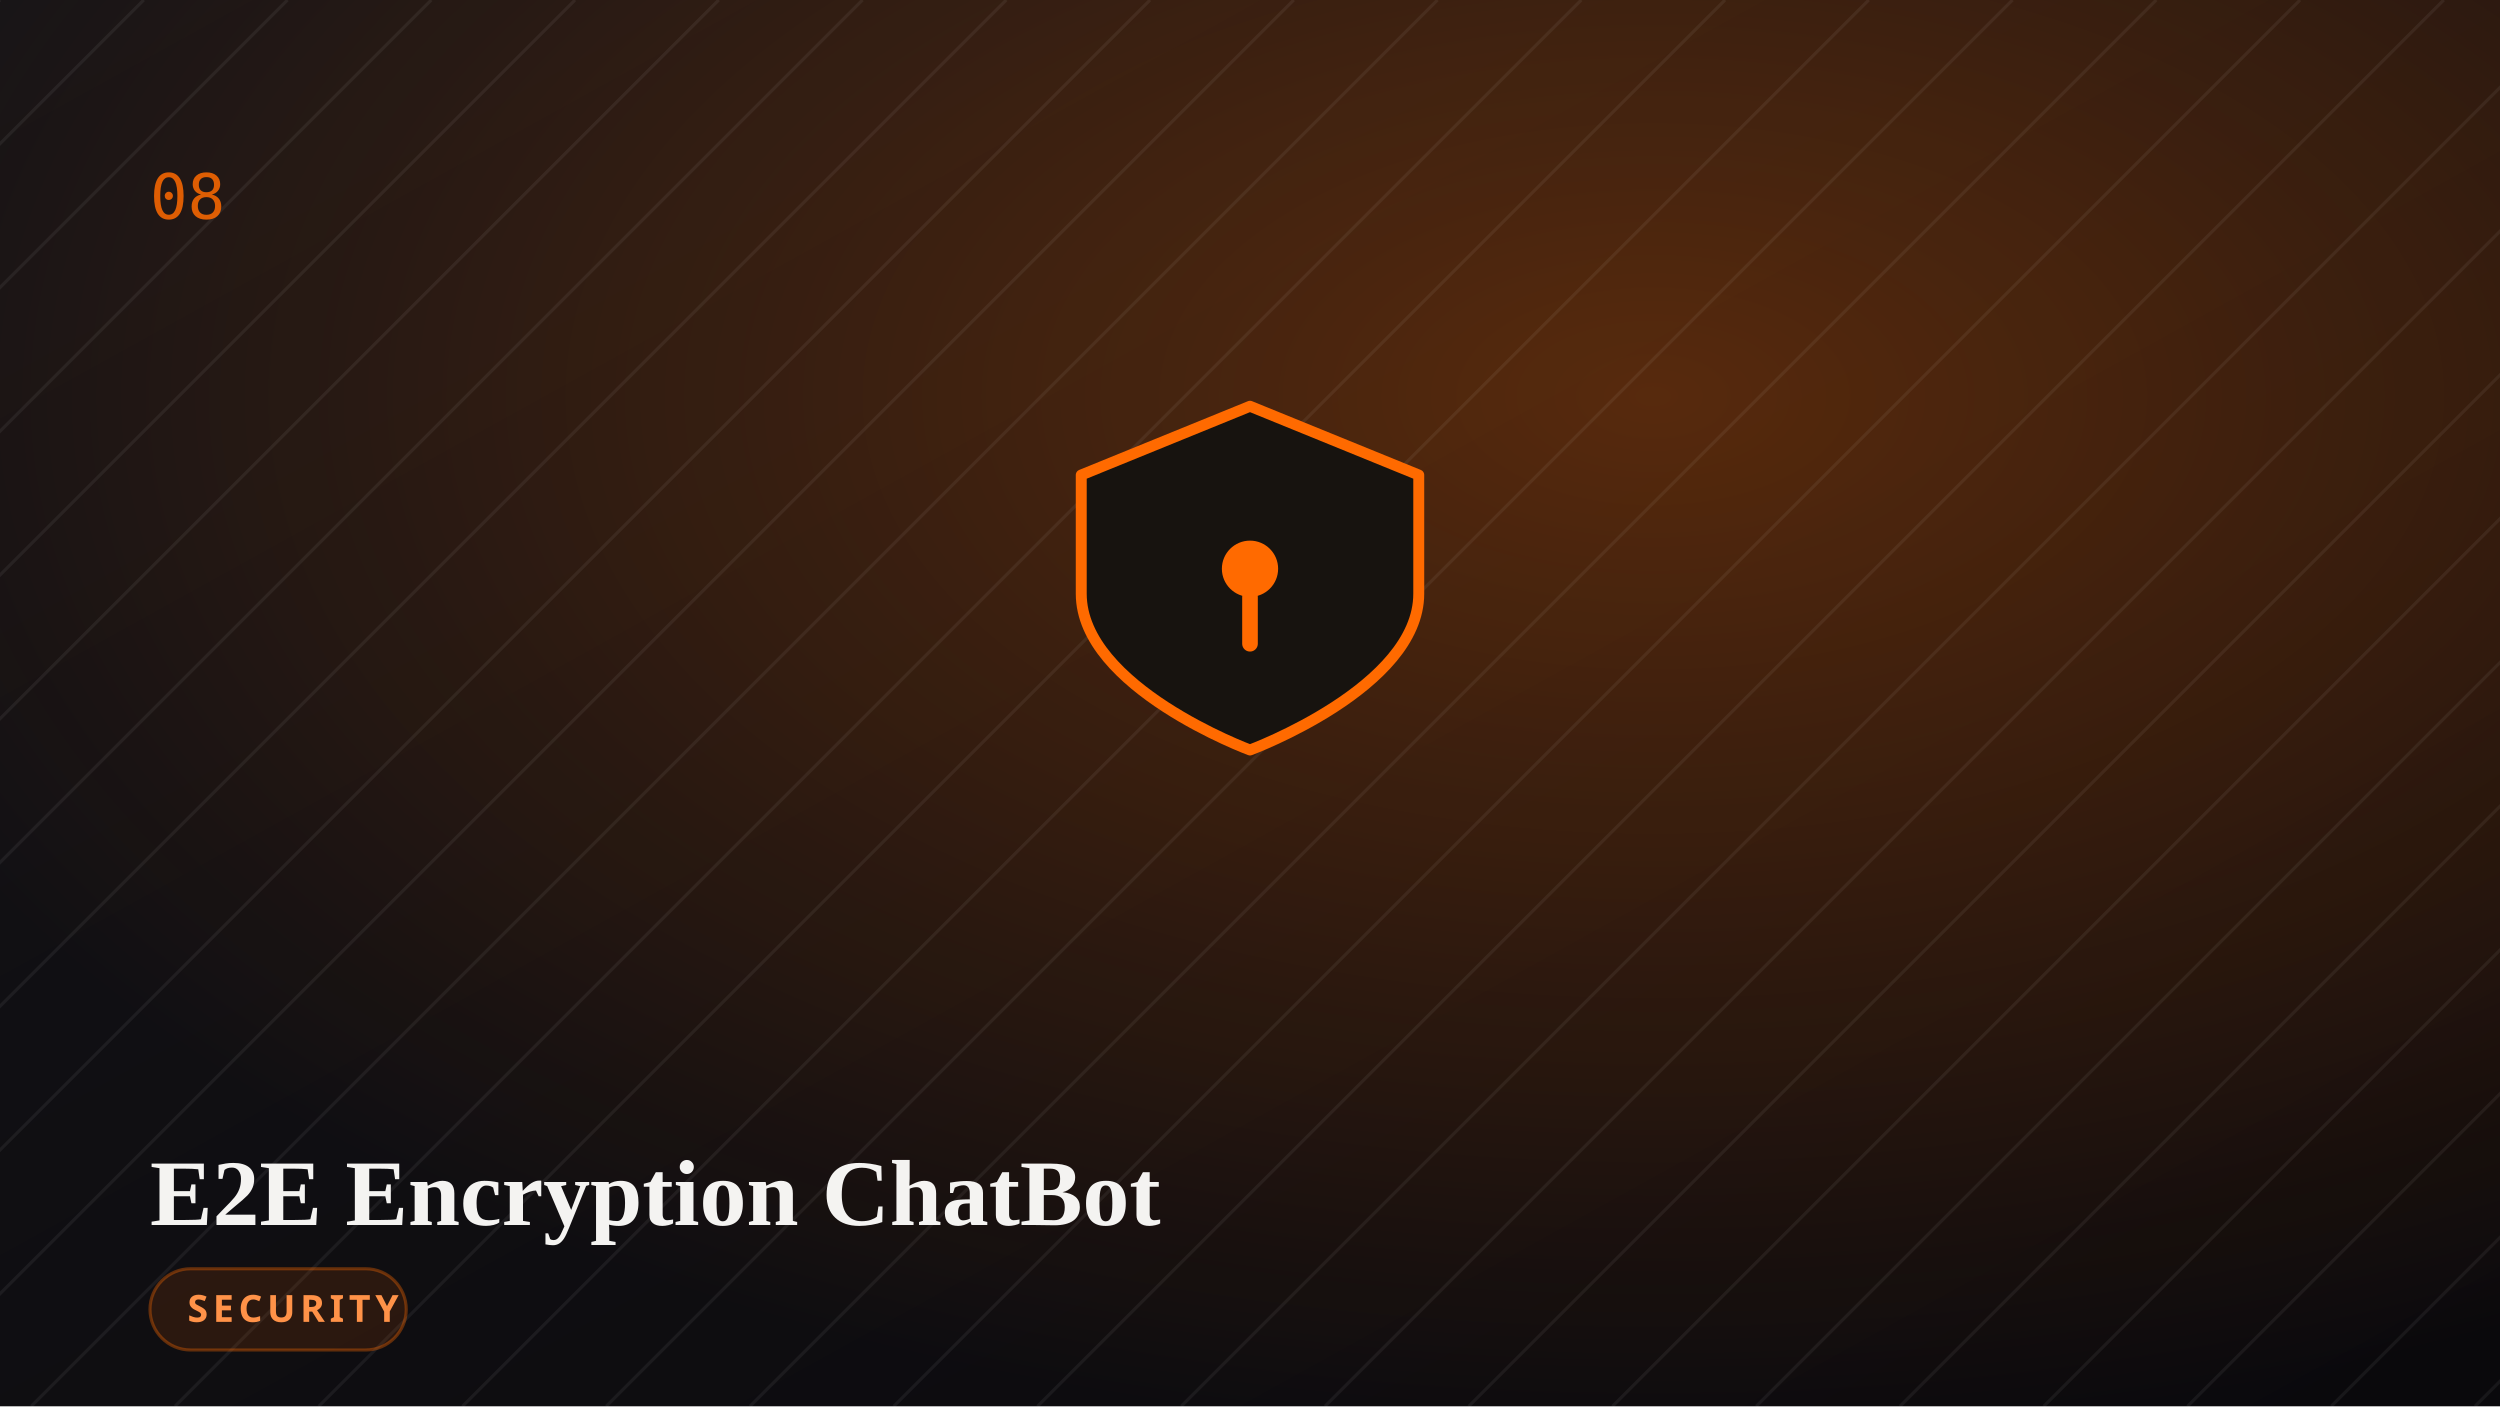
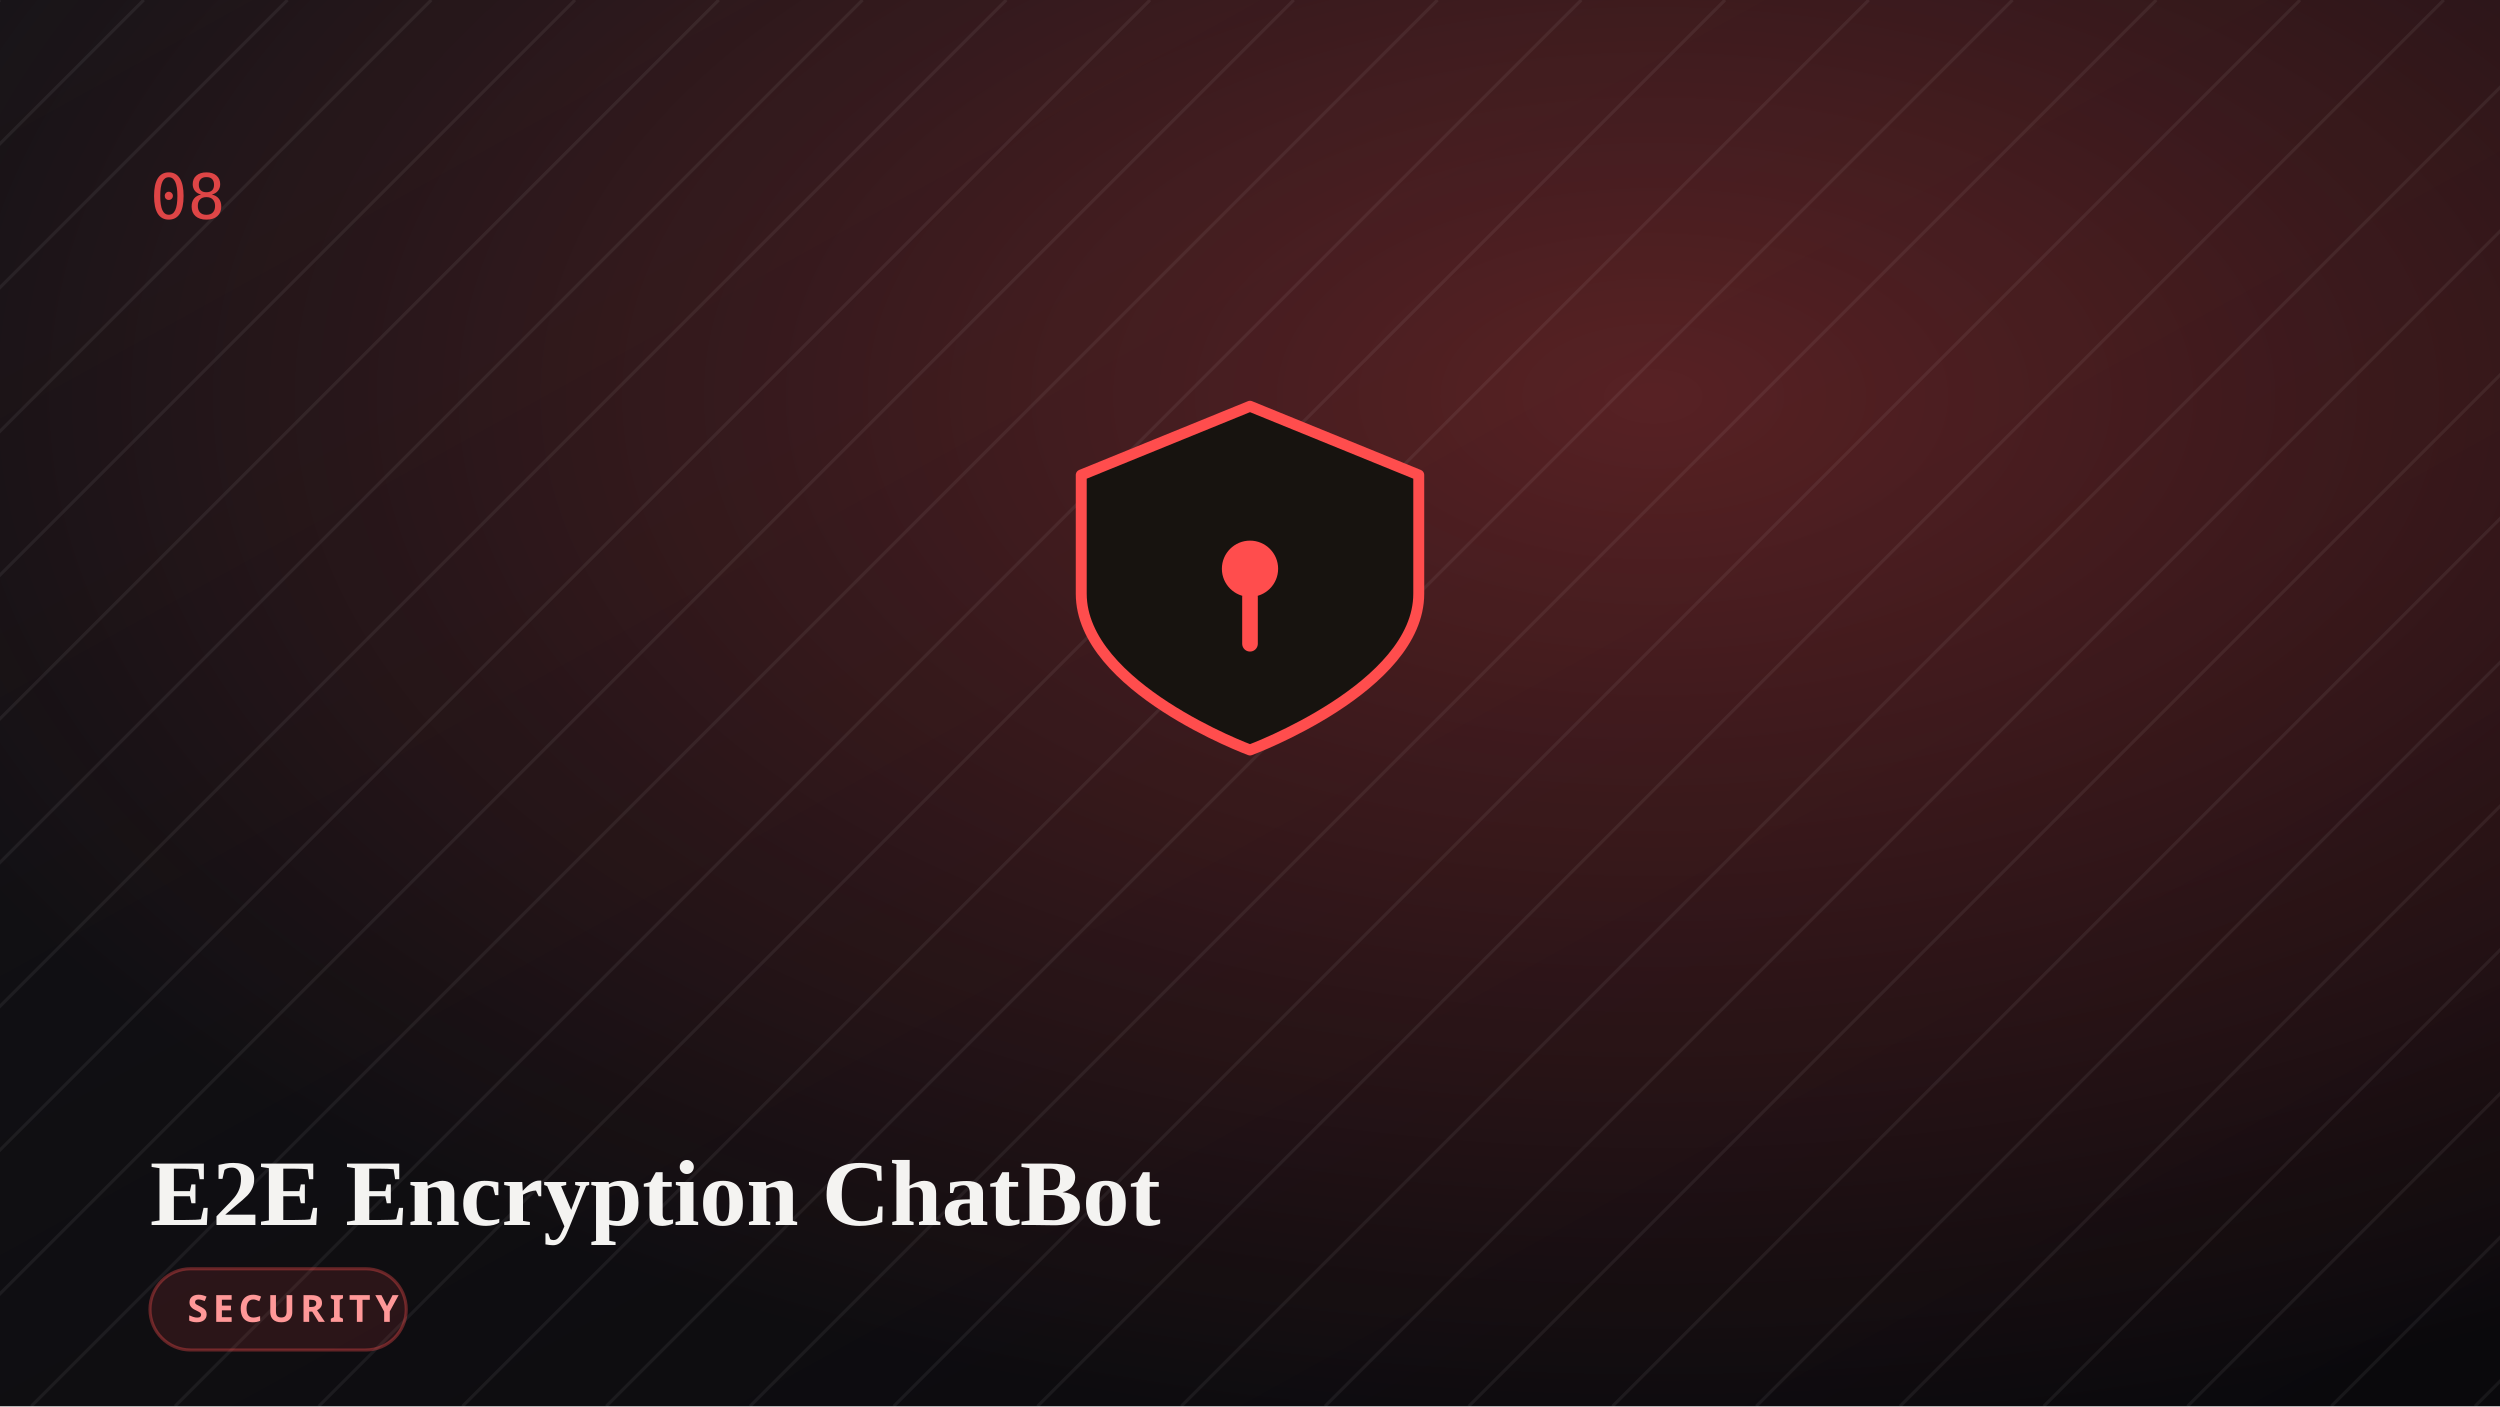
<svg xmlns="http://www.w3.org/2000/svg" width="800" height="450" viewBox="0 0 800 450" role="img" aria-label="E2E Encryption ChatBot">
  <defs>
    <linearGradient id="bg" x1="0" y1="0" x2="1" y2="1">
      <stop offset="0" stop-color="#141317" />
      <stop offset="1" stop-color="#0a090c" />
    </linearGradient>
    <radialGradient id="glow" cx="0.66" cy="0.28" r="0.75">
-       <stop offset="0" stop-color="#ff6a00" stop-opacity="0.30" />
-       <stop offset="1" stop-color="#ff6a00" stop-opacity="0" />
+       <stop offset="0" stop-color="#ff4d4d" stop-opacity="0.30" />
+       <stop offset="1" stop-color="#ff4d4d" stop-opacity="0" />
    </radialGradient>
  </defs>
  <rect width="800" height="450" fill="url(#bg)" />
  <rect width="800" height="450" fill="url(#glow)" />
  <g opacity="0.06" stroke="#ffffff" stroke-width="1">
    <line x1="0" y1="0" x2="-450" y2="450" />
    <line x1="46" y1="0" x2="-404" y2="450" />
    <line x1="92" y1="0" x2="-358" y2="450" />
    <line x1="138" y1="0" x2="-312" y2="450" />
    <line x1="184" y1="0" x2="-266" y2="450" />
    <line x1="230" y1="0" x2="-220" y2="450" />
    <line x1="276" y1="0" x2="-174" y2="450" />
    <line x1="322" y1="0" x2="-128" y2="450" />
    <line x1="368" y1="0" x2="-82" y2="450" />
    <line x1="414" y1="0" x2="-36" y2="450" />
    <line x1="460" y1="0" x2="10" y2="450" />
    <line x1="506" y1="0" x2="56" y2="450" />
    <line x1="552" y1="0" x2="102" y2="450" />
    <line x1="598" y1="0" x2="148" y2="450" />
    <line x1="644" y1="0" x2="194" y2="450" />
    <line x1="690" y1="0" x2="240" y2="450" />
    <line x1="736" y1="0" x2="286" y2="450" />
    <line x1="782" y1="0" x2="332" y2="450" />
    <line x1="828" y1="0" x2="378" y2="450" />
    <line x1="874" y1="0" x2="424" y2="450" />
    <line x1="920" y1="0" x2="470" y2="450" />
    <line x1="966" y1="0" x2="516" y2="450" />
    <line x1="1012" y1="0" x2="562" y2="450" />
    <line x1="1058" y1="0" x2="608" y2="450" />
    <line x1="1104" y1="0" x2="654" y2="450" />
    <line x1="1150" y1="0" x2="700" y2="450" />
    <line x1="1196" y1="0" x2="746" y2="450" />
    <line x1="1242" y1="0" x2="792" y2="450" />
    <line x1="1288" y1="0" x2="838" y2="450" />
  </g>
-   <text x="48" y="70" font-family="'SF Mono',ui-monospace,Menlo,monospace" font-size="20" fill="#ff6a00" opacity="0.85">08</text>
+   <text x="48" y="70" font-family="'SF Mono',ui-monospace,Menlo,monospace" font-size="20" fill="#ff4d4d" opacity="0.85">08</text>
  <g transform="translate(0,-6)">
-     <g fill="none" stroke="#ff6a00" stroke-width="3.5" stroke-linecap="round" stroke-linejoin="round">
+     <g fill="none" stroke="#ff4d4d" stroke-width="3.5" stroke-linecap="round" stroke-linejoin="round">
      <path d="M400 136 L454 158 L454 196 C454 226 400 246 400 246 C400 246 346 226 346 196 L346 158 Z" fill="#17130f" />
-       <circle cx="400" cy="188" r="9" fill="#ff6a00" stroke="none" />
+       <circle cx="400" cy="188" r="9" fill="#ff4d4d" stroke="none" />
      <path d="M400 197 L400 212" stroke-width="5" />
    </g>
  </g>
  <text x="48" y="392" font-family="Georgia,'Times New Roman',serif" font-weight="700" font-size="30" fill="#f4f3f1">E2E Encryption ChatBot</text>
-   <rect x="48" y="406" width="82" height="26" rx="13" fill="#ff6a00" fill-opacity="0.12" stroke="#ff6a00" stroke-opacity="0.35" />
-   <text x="60" y="423" font-family="ui-sans-serif,system-ui,sans-serif" font-weight="600" font-size="12" letter-spacing="1.5" fill="#ff9248">SECURITY</text>
+   <rect x="48" y="406" width="82" height="26" rx="13" fill="#ff4d4d" fill-opacity="0.12" stroke="#ff4d4d" stroke-opacity="0.35" />
+   <text x="60" y="423" font-family="ui-sans-serif,system-ui,sans-serif" font-weight="600" font-size="12" letter-spacing="1.5" fill="#ff9898">SECURITY</text>
</svg>
